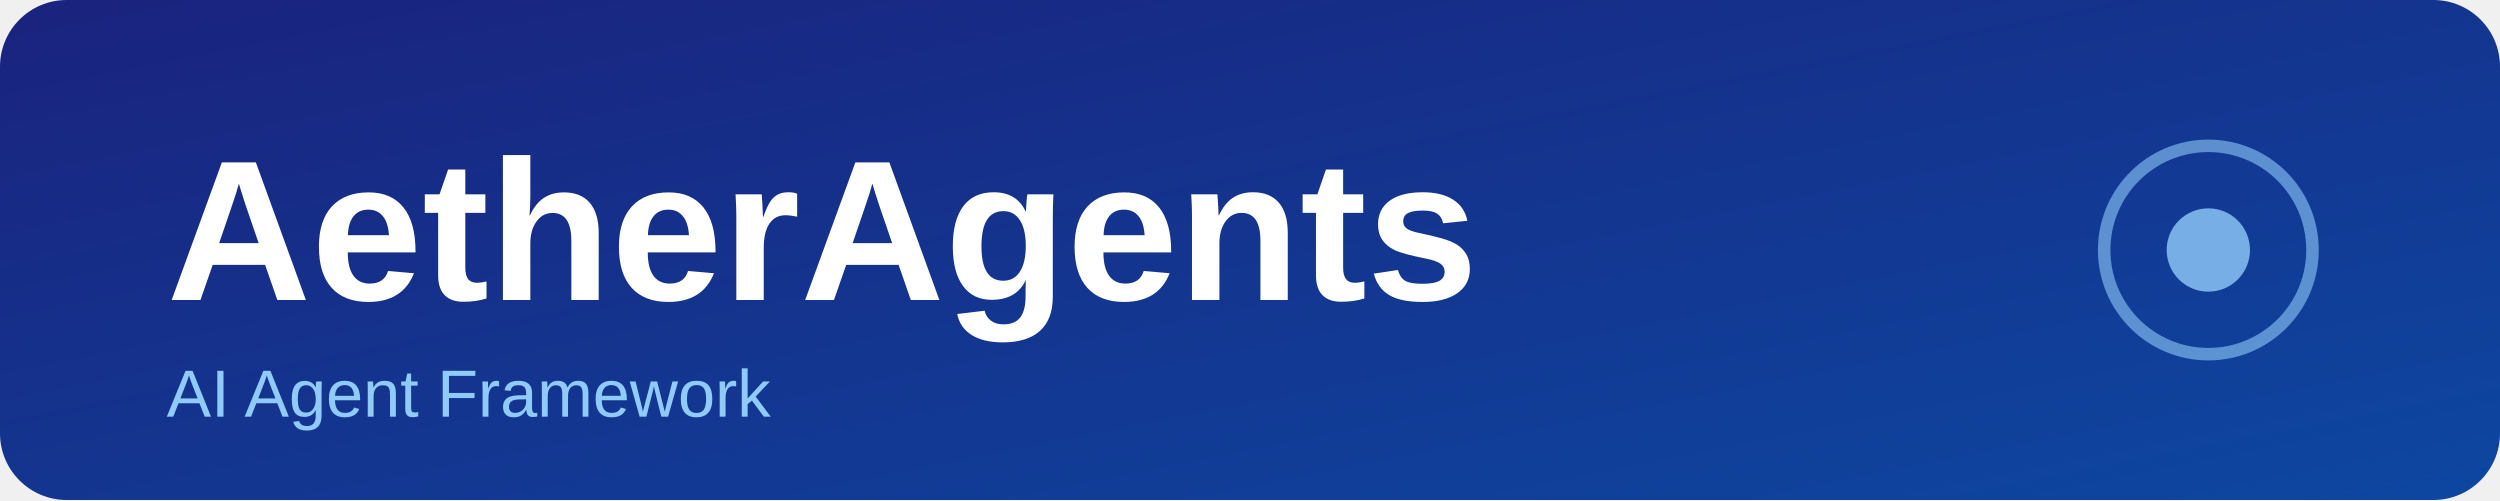
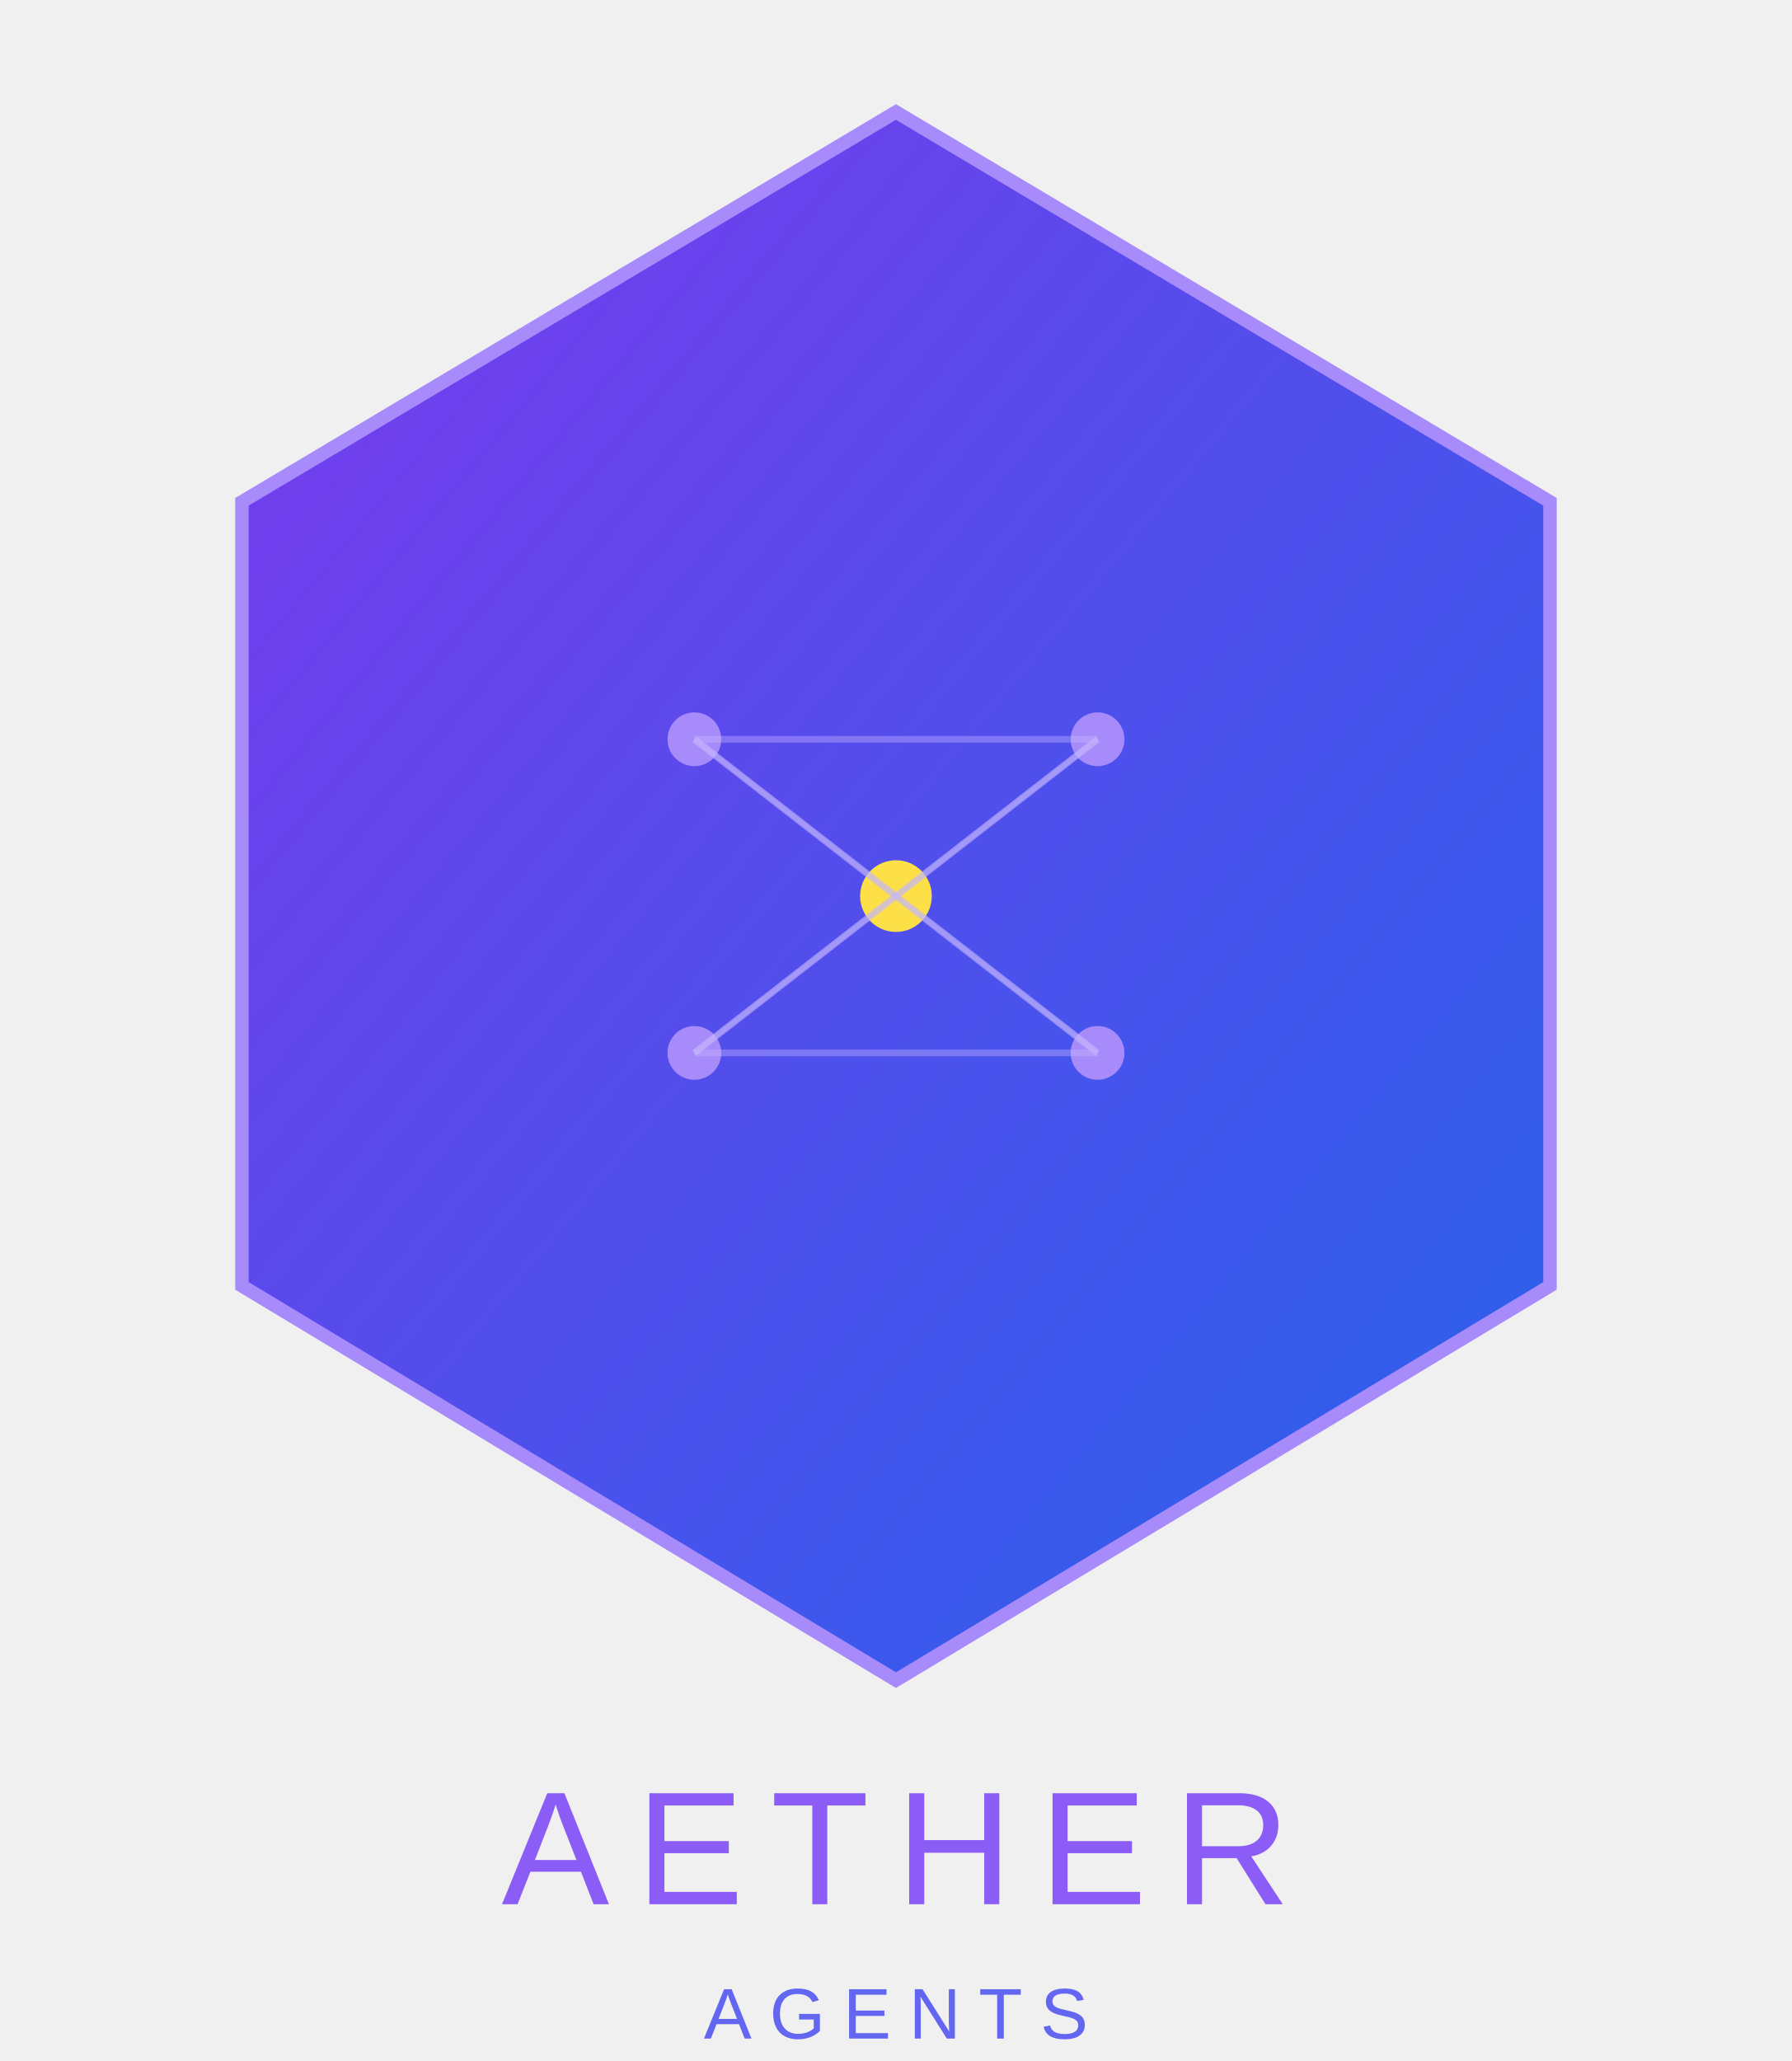
- <svg xmlns="http://www.w3.org/2000/svg" viewBox="0 0 600 120">
+ <svg xmlns="http://www.w3.org/2000/svg" viewBox="0 0 400 460" fill="none">
  <defs>
-     <linearGradient id="g" x1="0%" y1="0%" x2="100%" y2="100%">
-       <stop offset="0%" style="stop-color:#1A237E;stop-opacity:1" />
-       <stop offset="100%" style="stop-color:#0D47A1;stop-opacity:1" />
+     <linearGradient id="aa-bg" x1="0" y1="0" x2="1" y2="1">
+       <stop offset="0%" stop-color="#7C3AED" />
+       <stop offset="100%" stop-color="#2563EB" />
    </linearGradient>
  </defs>
-   <rect width="600" height="120" rx="16" fill="url(#g)" />
-   <text x="40" y="72" font-family="Arial, sans-serif" font-size="48" font-weight="bold" fill="white">AetherAgents</text>
-   <text x="40" y="100" font-family="Arial, sans-serif" font-size="16" fill="#90CAF9">AI Agent Framework</text>
-   <circle cx="530" cy="60" r="25" fill="none" stroke="#90CAF9" stroke-width="3" opacity="0.6" />
-   <circle cx="530" cy="60" r="10" fill="#90CAF9" opacity="0.8" />
+   <polygon points="200,25 346,112 346,287 200,375 54,287 54,112" fill="url(#aa-bg)" stroke="#A78BFA" stroke-width="3" />
+   <circle cx="200" cy="200" r="8" fill="#FDE047" />
+   <circle cx="155" cy="165" r="6" fill="#A78BFA" />
+   <circle cx="245" cy="165" r="6" fill="#A78BFA" />
+   <circle cx="155" cy="235" r="6" fill="#A78BFA" />
+   <circle cx="245" cy="235" r="6" fill="#A78BFA" />
+   <line x1="200" y1="200" x2="155" y2="165" stroke="#C4B5FD" stroke-width="1.5" opacity="0.6" />
+   <line x1="200" y1="200" x2="245" y2="165" stroke="#C4B5FD" stroke-width="1.5" opacity="0.6" />
+   <line x1="200" y1="200" x2="155" y2="235" stroke="#C4B5FD" stroke-width="1.5" opacity="0.6" />
+   <line x1="200" y1="200" x2="245" y2="235" stroke="#C4B5FD" stroke-width="1.5" opacity="0.6" />
+   <line x1="155" y1="165" x2="245" y2="165" stroke="#C4B5FD" stroke-width="1.5" opacity="0.4" />
+   <line x1="155" y1="235" x2="245" y2="235" stroke="#C4B5FD" stroke-width="1.5" opacity="0.4" />
+   <line x1="155" y1="165" x2="245" y2="235" stroke="#C4B5FD" stroke-width="1" opacity="0.3" />
+   <line x1="245" y1="165" x2="155" y2="235" stroke="#C4B5FD" stroke-width="1" opacity="0.3" />
+   <text x="200" y="425" font-family="'Segoe UI', Arial, sans-serif" font-size="36" font-weight="300" fill="#8B5CF6" text-anchor="middle" letter-spacing="6">AETHER</text>
+   <text x="200" y="455" font-family="'Segoe UI', Arial, sans-serif" font-size="16" font-weight="300" fill="#6366F1" text-anchor="middle" letter-spacing="4">AGENTS</text>
</svg>
